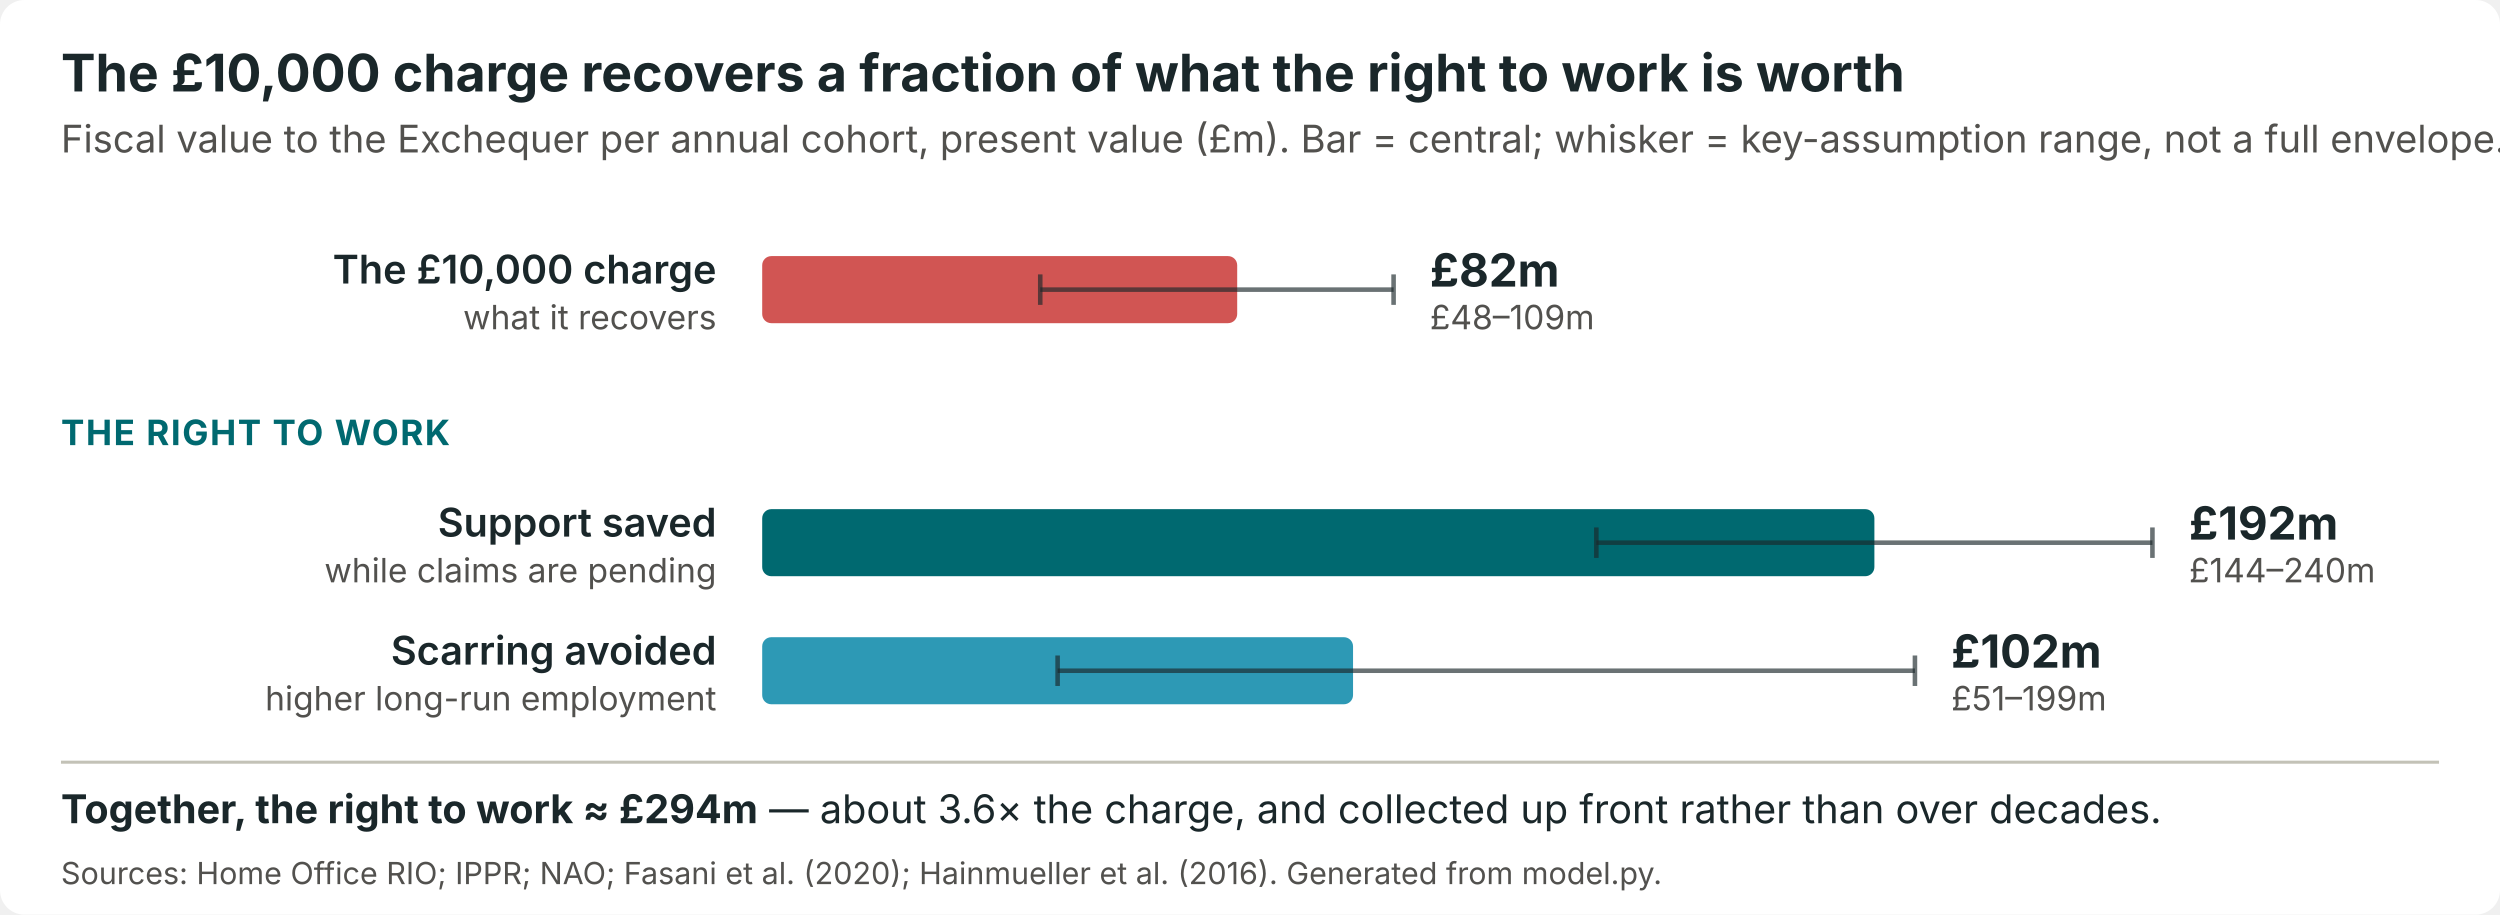
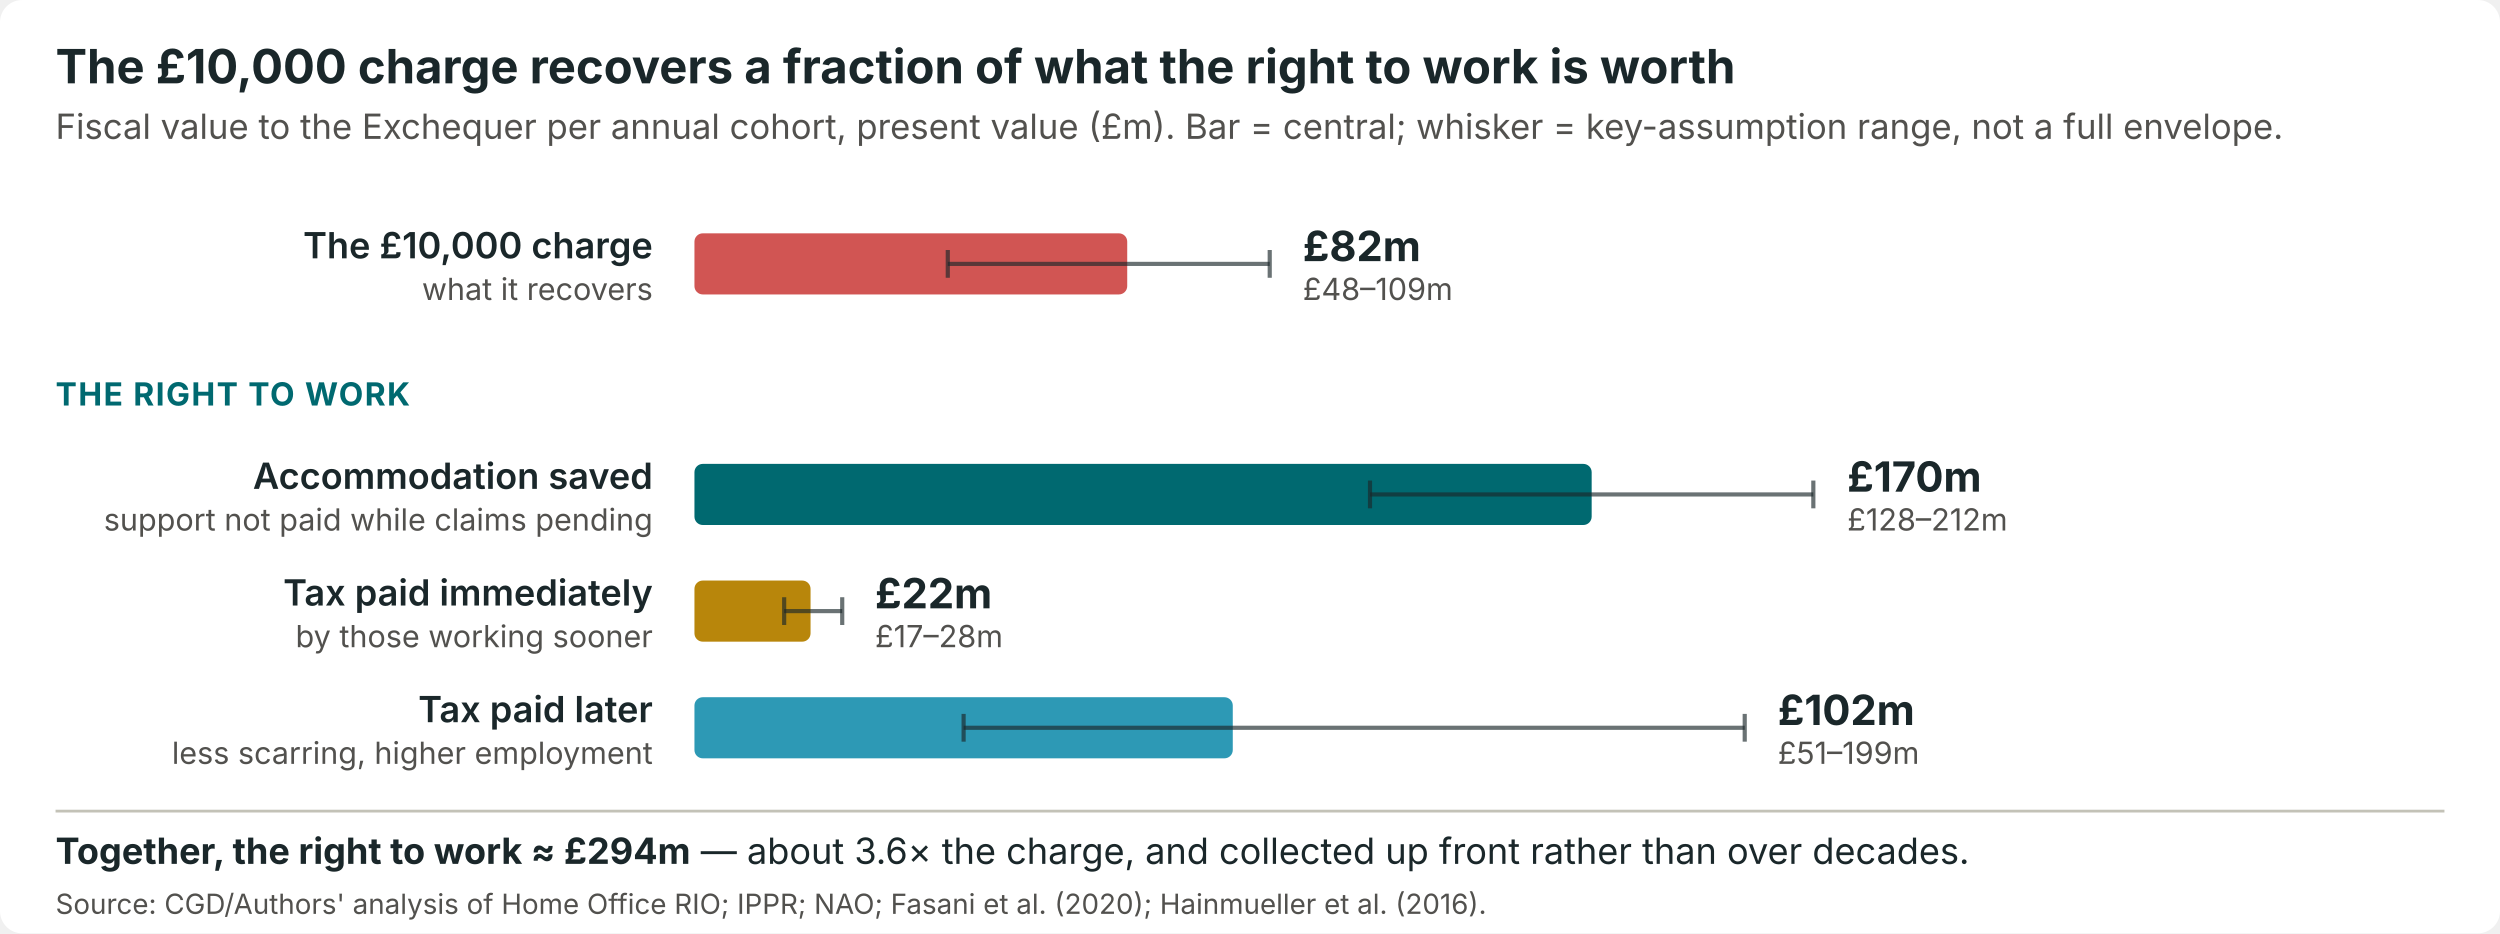
- <svg xmlns="http://www.w3.org/2000/svg" viewBox="0 0 820 300" role="img" aria-label="Horizontal bar chart, present value per cohort. The £10,000 charge recovers about £82 million (range £48–109m). The right to work is worth far more: support saved while claims are pending about £192 million (£144–240m) and scarring avoided about £102 million (£51–199m) — together roughly £294 million, about 3.6 times the charge." style="font-family:system-ui,-apple-system,'Segoe UI',sans-serif;">
-   <rect x="0" y="0" width="820" height="300" rx="8" fill="#ffffff" />
+ <svg xmlns="http://www.w3.org/2000/svg" viewBox="0 0 900 336" role="img" aria-label="Horizontal bar chart, present value per cohort. The £10,000 charge recovers about £82 million (range £48–109m). The right to work is worth far more, in three parts: accommodation saved about £170 million (£128–212m), tax paid immediately about £22 million (£17–28m), and tax paid later from avoided scarring about £102 million (£51–199m) — together roughly £294 million, about 3.6 times the charge." style="font-family:system-ui,-apple-system,'Segoe UI',sans-serif;">
+   <rect x="0" y="0" width="900" height="336" rx="8" fill="#ffffff" />
  <text x="20" y="30" font-size="17" font-weight="700" fill="#1A272A">The £10,000 charge recovers a fraction of what the right to work is worth</text>
  <text x="20" y="50" font-size="12.5" fill="#52514e">Fiscal value to the Exchequer per annual cohort, present value (£m). Bar = central; whisker = key-assumption range, not a full envelope.</text>
  <text x="235" y="93" text-anchor="end" font-size="13" font-weight="600" fill="#1A272A">The £10,000 charge</text>
  <text x="235" y="108" text-anchor="end" font-size="11" fill="#52514e">what it recovers</text>
  <rect x="250" y="84.0" width="155.8" height="22" rx="3" fill="#D15553" />
  <line x1="341.2" y1="95" x2="457.1" y2="95" stroke="#1A272A" stroke-width="1.5" opacity="0.65" />
  <line x1="341.2" y1="90" x2="341.2" y2="100" stroke="#1A272A" stroke-width="1.5" opacity="0.65" />
  <line x1="457.1" y1="90" x2="457.1" y2="100" stroke="#1A272A" stroke-width="1.5" opacity="0.65" />
  <text x="469" y="94" font-size="15" font-weight="700" fill="#1A272A">£82m</text>
  <text x="469" y="108" font-size="11" fill="#52514e">£48–109m</text>
  <text x="20" y="146" font-size="11.5" font-weight="700" fill="#006970" letter-spacing="0.5">THE RIGHT TO WORK</text>
-   <text x="235" y="176" text-anchor="end" font-size="13" font-weight="600" fill="#1A272A">Support saved</text>
-   <text x="235" y="191" text-anchor="end" font-size="11" fill="#52514e">while claims are pending</text>
-   <rect x="250" y="167.0" width="364.8" height="22" rx="3" fill="#006970" />
-   <line x1="523.6" y1="178" x2="706.0" y2="178" stroke="#1A272A" stroke-width="1.5" opacity="0.65" />
-   <line x1="523.6" y1="173" x2="523.6" y2="183" stroke="#1A272A" stroke-width="1.5" opacity="0.65" />
-   <line x1="706.0" y1="173" x2="706.0" y2="183" stroke="#1A272A" stroke-width="1.5" opacity="0.65" />
-   <text x="718" y="177" font-size="15" font-weight="700" fill="#1A272A">£192m</text>
-   <text x="718" y="191" font-size="11" fill="#52514e">£144–240m</text>
-   <text x="235" y="218" text-anchor="end" font-size="13" font-weight="600" fill="#1A272A">Scarring avoided</text>
-   <text x="235" y="233" text-anchor="end" font-size="11" fill="#52514e">higher long-run employment</text>
-   <rect x="250" y="209.0" width="193.8" height="22" rx="3" fill="#2D99B5" />
-   <line x1="346.9" y1="220" x2="628.1" y2="220" stroke="#1A272A" stroke-width="1.5" opacity="0.65" />
-   <line x1="346.9" y1="215" x2="346.9" y2="225" stroke="#1A272A" stroke-width="1.5" opacity="0.65" />
-   <line x1="628.1" y1="215" x2="628.1" y2="225" stroke="#1A272A" stroke-width="1.5" opacity="0.65" />
-   <text x="640" y="219" font-size="15" font-weight="700" fill="#1A272A">£102m</text>
-   <text x="640" y="233" font-size="11" fill="#52514e">£51–199m</text>
-   <line x1="20" y1="250" x2="800" y2="250" stroke="#c3c2b7" stroke-width="1" />
-   <text x="20" y="270" font-size="13" fill="#1A272A">
+   <text x="235" y="176" text-anchor="end" font-size="13" font-weight="600" fill="#1A272A">Accommodation saved</text>
+   <text x="235" y="191" text-anchor="end" font-size="11" fill="#52514e">support not paid while claims pending</text>
+   <rect x="250" y="167.0" width="323.0" height="22" rx="3" fill="#006970" />
+   <line x1="493.2" y1="178" x2="652.8" y2="178" stroke="#1A272A" stroke-width="1.5" opacity="0.65" />
+   <line x1="493.2" y1="173" x2="493.2" y2="183" stroke="#1A272A" stroke-width="1.5" opacity="0.65" />
+   <line x1="652.8" y1="173" x2="652.8" y2="183" stroke="#1A272A" stroke-width="1.5" opacity="0.65" />
+   <text x="665" y="177" font-size="15" font-weight="700" fill="#1A272A">£170m</text>
+   <text x="665" y="191" font-size="11" fill="#52514e">£128–212m</text>
+   <text x="235" y="218" text-anchor="end" font-size="13" font-weight="600" fill="#1A272A">Tax paid immediately</text>
+   <text x="235" y="233" text-anchor="end" font-size="11" fill="#52514e">by those working sooner</text>
+   <rect x="250" y="209.0" width="41.8" height="22" rx="3" fill="#B8860B" />
+   <line x1="282.3" y1="220" x2="303.2" y2="220" stroke="#1A272A" stroke-width="1.5" opacity="0.65" />
+   <line x1="282.3" y1="215" x2="282.3" y2="225" stroke="#1A272A" stroke-width="1.5" opacity="0.65" />
+   <line x1="303.2" y1="215" x2="303.2" y2="225" stroke="#1A272A" stroke-width="1.5" opacity="0.65" />
+   <text x="315" y="219" font-size="15" font-weight="700" fill="#1A272A">£22m</text>
+   <text x="315" y="233" font-size="11" fill="#52514e">£17–28m</text>
+   <text x="235" y="260" text-anchor="end" font-size="13" font-weight="600" fill="#1A272A">Tax paid later</text>
+   <text x="235" y="275" text-anchor="end" font-size="11" fill="#52514e">less scarring, higher employment</text>
+   <rect x="250" y="251.0" width="193.8" height="22" rx="3" fill="#2D99B5" />
+   <line x1="346.9" y1="262" x2="628.1" y2="262" stroke="#1A272A" stroke-width="1.5" opacity="0.65" />
+   <line x1="346.9" y1="257" x2="346.9" y2="267" stroke="#1A272A" stroke-width="1.5" opacity="0.65" />
+   <line x1="628.1" y1="257" x2="628.1" y2="267" stroke="#1A272A" stroke-width="1.5" opacity="0.65" />
+   <text x="640" y="261" font-size="15" font-weight="700" fill="#1A272A">£102m</text>
+   <text x="640" y="275" font-size="11" fill="#52514e">£51–199m</text>
+   <line x1="20" y1="292" x2="880" y2="292" stroke="#c3c2b7" stroke-width="1" />
+   <text x="20" y="311" font-size="13" fill="#1A272A">
    <tspan font-weight="700">Together, the right to work ≈ £294m</tspan> — about 3.6× the charge, and collected up front rather than over decades.</text>
-   <text x="20" y="290" font-size="10" fill="#52514e">Sources: Home Office RIO; IPPR; NAO; Fasani et al. (2020); Hainmueller et al. (2016). Generated from model.py.</text>
+   <text x="20" y="329" font-size="10" fill="#52514e">Source: CGD/Authors' analysis of Home Office RIO; IPPR; NAO; Fasani et al. (2020); Hainmueller et al. (2016).</text>
</svg>
